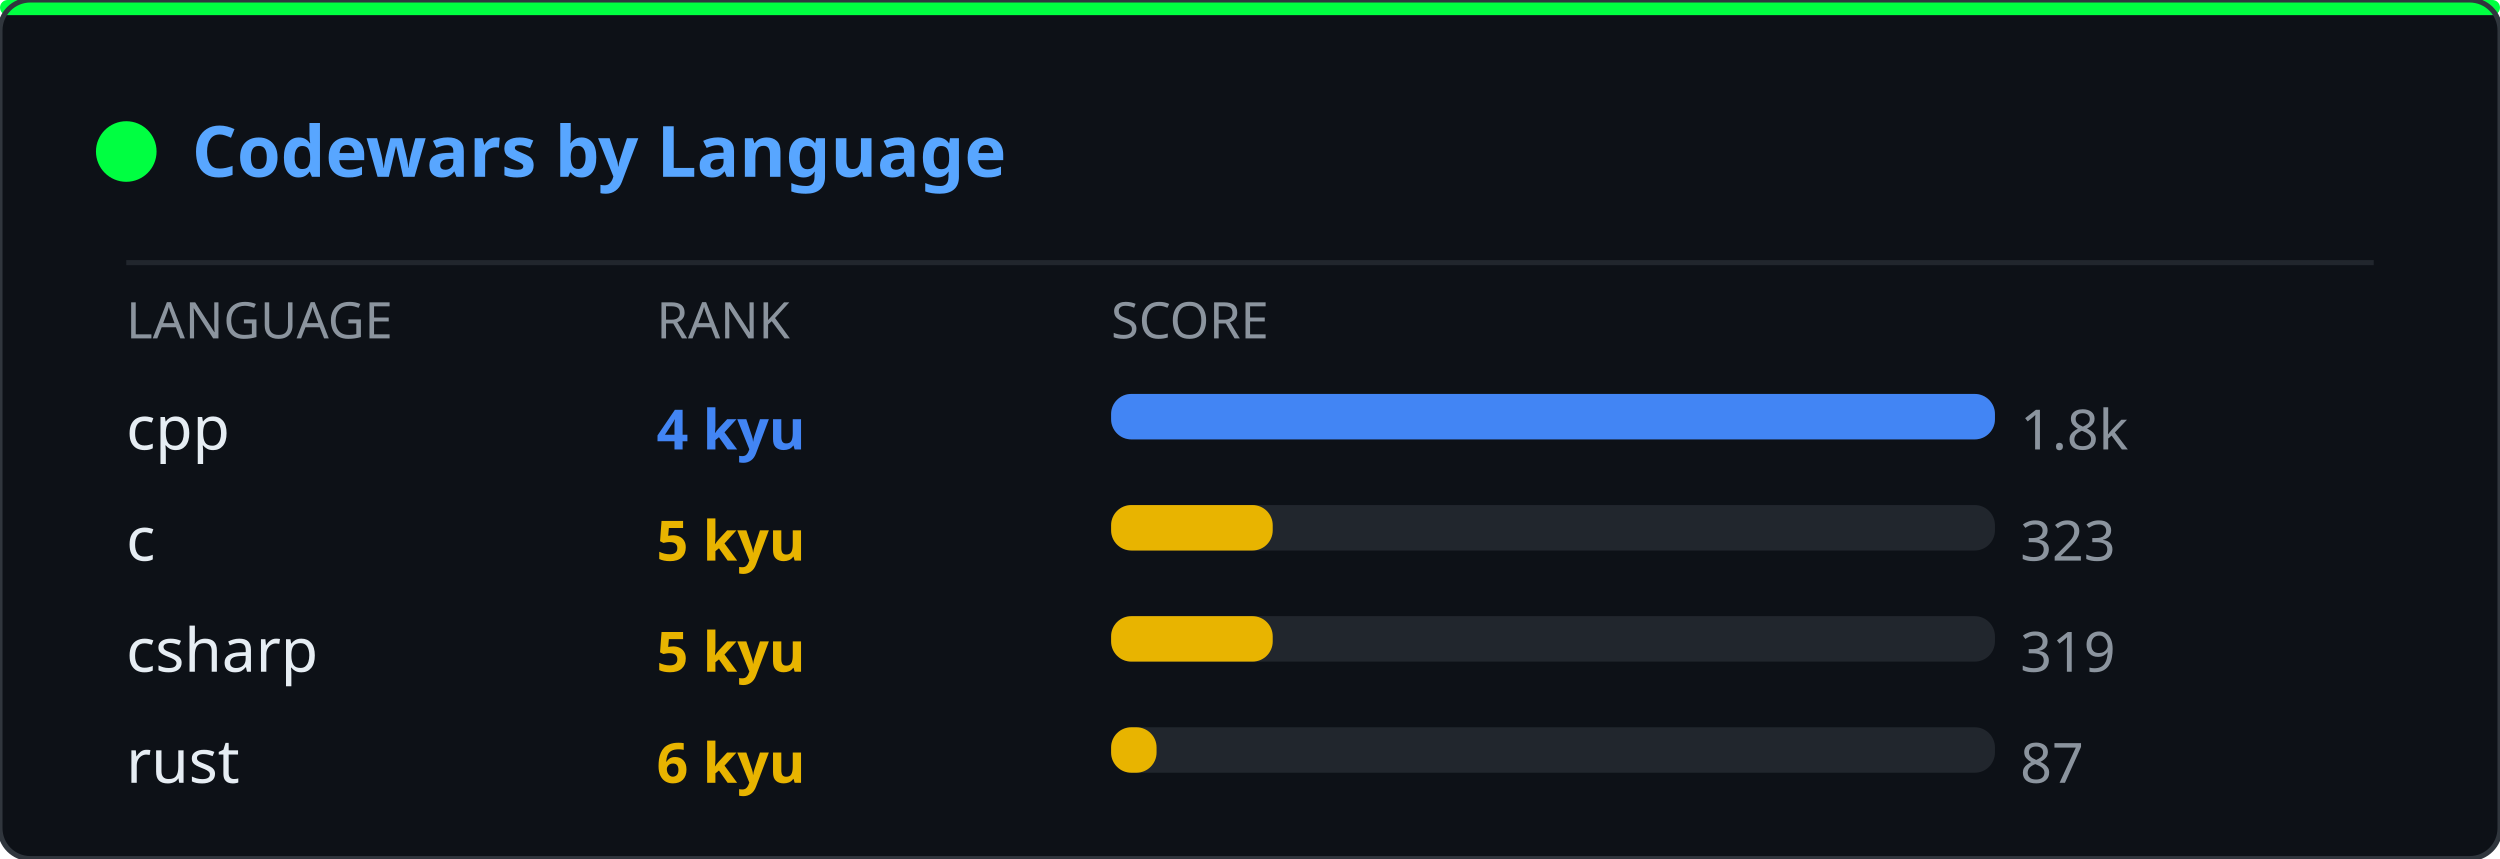
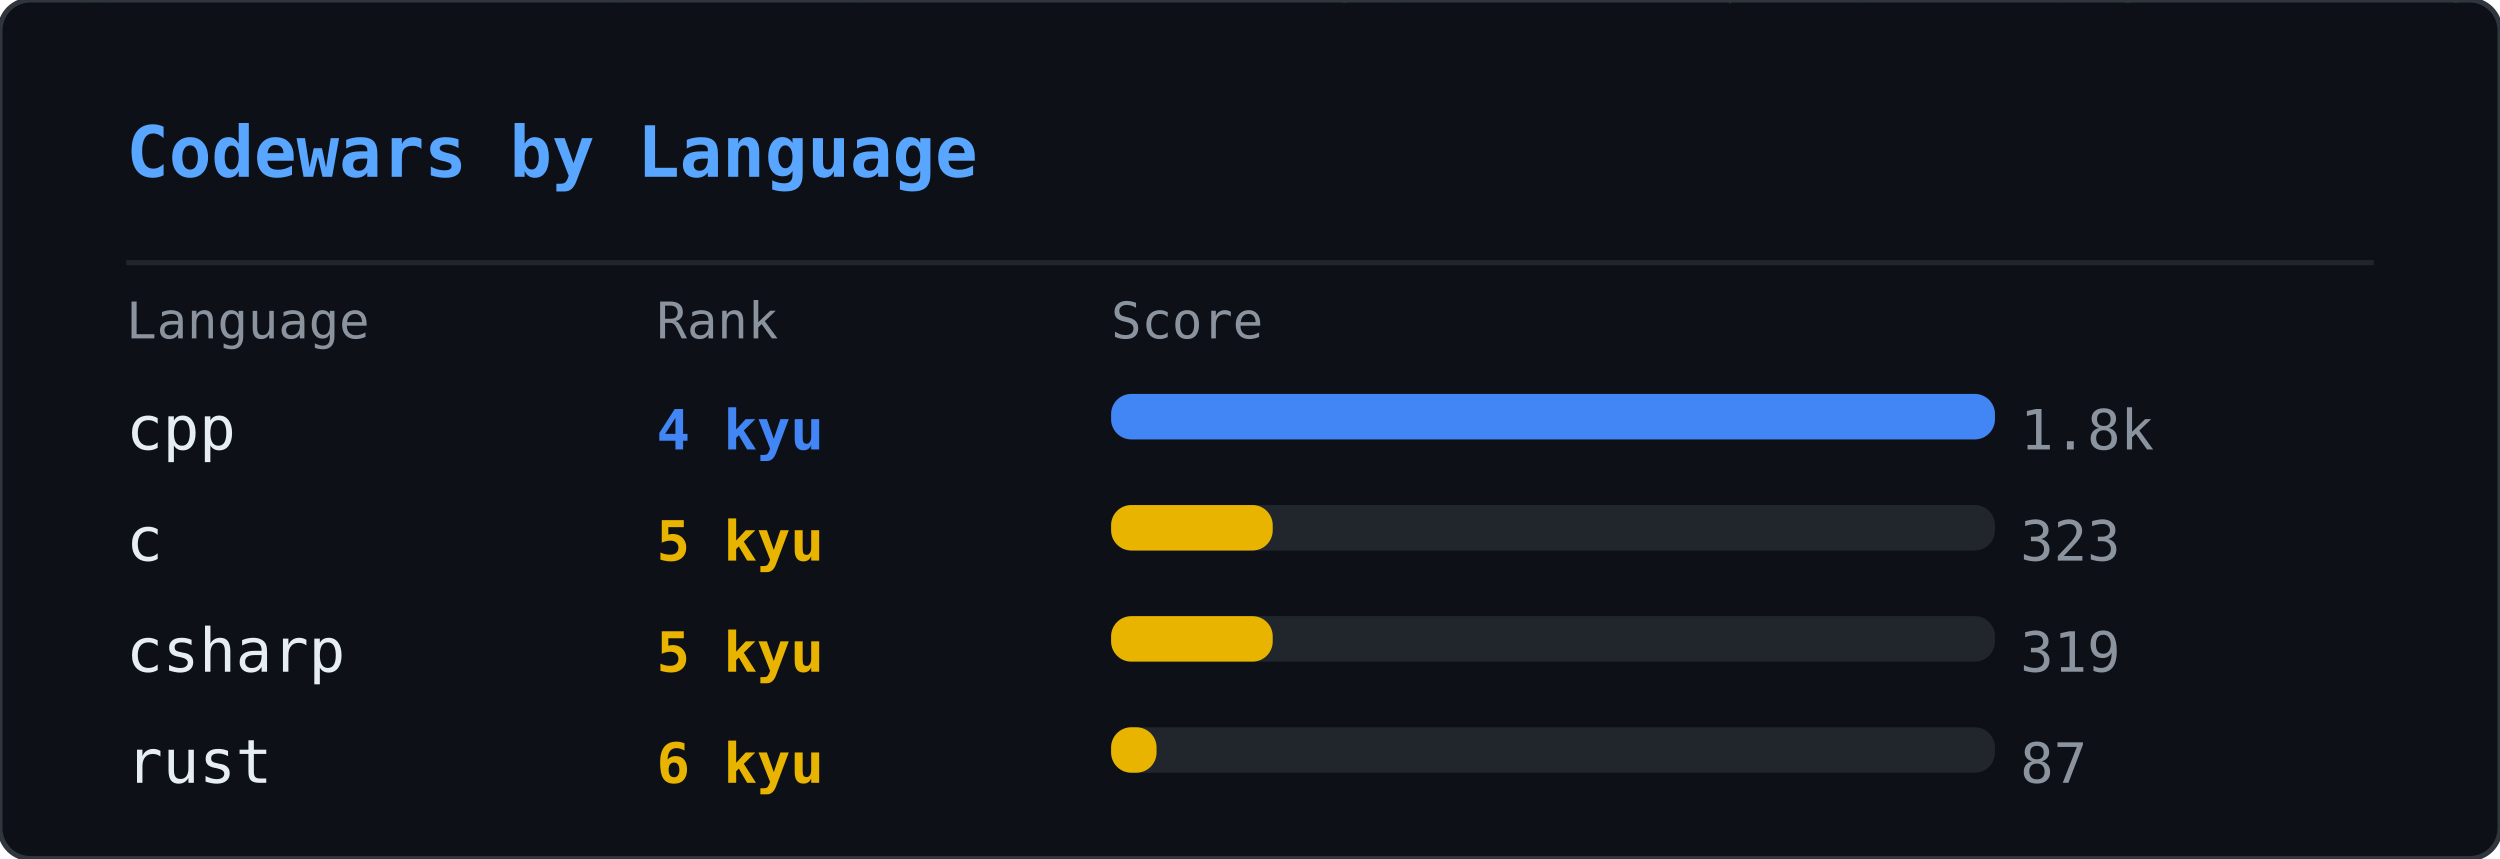
<svg xmlns="http://www.w3.org/2000/svg" width="495" height="170" viewBox="0 0 495 170">
  <defs>
    <clipPath id="cwl-clip">
      <rect width="495" height="170" rx="6" />
    </clipPath>
  </defs>
  <rect width="495" height="170" rx="6" fill="#0d1117" />
  <g clip-path="url(#cwl-clip)">
    <g opacity="0.22">
      <style>@keyframes cwl0{from{transform:translateY(-74px)}to{transform:translateY(184px)}}@keyframes cwl1{from{transform:translateY(-46px)}to{transform:translateY(184px)}}@keyframes cwl2{from{transform:translateY(-46px)}to{transform:translateY(184px)}}@keyframes cwl3{from{transform:translateY(-46px)}to{transform:translateY(184px)}}@keyframes cwl4{from{transform:translateY(-46px)}to{transform:translateY(184px)}}@keyframes cwl5{from{transform:translateY(-46px)}to{transform:translateY(184px)}}@keyframes cwl6{from{transform:translateY(-46px)}to{transform:translateY(184px)}}@keyframes cwl7{from{transform:translateY(-46px)}to{transform:translateY(184px)}}@keyframes cwl8{from{transform:translateY(-46px)}to{transform:translateY(184px)}}@keyframes cwl9{from{transform:translateY(-46px)}to{transform:translateY(184px)}}@keyframes cwl10{from{transform:translateY(-46px)}to{transform:translateY(184px)}}@keyframes cwl11{from{transform:translateY(-46px)}to{transform:translateY(184px)}}@keyframes cwl12{from{transform:translateY(-46px)}to{transform:translateY(184px)}}@keyframes cwl13{from{transform:translateY(-46px)}to{transform:translateY(184px)}}@keyframes cwl14{from{transform:translateY(-46px)}to{transform:translateY(184px)}}@keyframes cwl15{from{transform:translateY(-46px)}to{transform:translateY(184px)}}@keyframes cwl16{from{transform:translateY(-46px)}to{transform:translateY(184px)}}@keyframes cwl17{from{transform:translateY(-46px)}to{transform:translateY(184px)}}@keyframes cwl18{from{transform:translateY(-46px)}to{transform:translateY(184px)}}@keyframes cwl19{from{transform:translateY(-46px)}to{transform:translateY(184px)}}@keyframes cwl20{from{transform:translateY(-46px)}to{transform:translateY(184px)}}@keyframes cwl21{from{transform:translateY(-46px)}to{transform:translateY(184px)}}@keyframes cwl22{from{transform:translateY(-46px)}to{transform:translateY(184px)}}@keyframes cwl23{from{transform:translateY(-46px)}to{transform:translateY(184px)}}@keyframes cwl24{from{transform:translateY(-46px)}to{transform:translateY(184px)}}@keyframes cwl25{from{transform:translateY(-46px)}to{transform:translateY(184px)}}@keyframes cwl26{from{transform:translateY(-46px)}to{transform:translateY(184px)}}@keyframes cwl27{from{transform:translateY(-46px)}to{transform:translateY(184px)}}@keyframes cwl28{from{transform:translateY(-46px)}to{transform:translateY(184px)}}@keyframes cwl29{from{transform:translateY(-46px)}to{transform:translateY(184px)}}@keyframes cwl30{from{transform:translateY(-46px)}to{transform:translateY(184px)}}@keyframes cwl31{from{transform:translateY(-46px)}to{transform:translateY(184px)}}@keyframes cwl32{from{transform:translateY(-46px)}to{transform:translateY(184px)}}@keyframes cwl33{from{transform:translateY(-46px)}to{transform:translateY(184px)}}@keyframes cwl34{from{transform:translateY(-46px)}to{transform:translateY(184px)}}@keyframes cwl35{from{transform:translateY(-46px)}to{transform:translateY(184px)}}@keyframes cwl36{from{transform:translateY(-46px)}to{transform:translateY(184px)}}@keyframes cwl37{from{transform:translateY(-46px)}to{transform:translateY(184px)}}</style>
      <g style="animation:cwl0 2.62s linear infinite;animation-delay:-1.32s">
        <text x="122" y="0" font-family="monospace" font-size="12" fill="#00ff41">6</text>
        <text x="122" y="-14" font-family="monospace" font-size="12" fill="#00ff41" opacity="0.83">7</text>
        <text x="122" y="-28" font-family="monospace" font-size="12" fill="#00ff41" opacity="0.67">ｦ</text>
        <text x="122" y="-42" font-family="monospace" font-size="12" fill="#00ff41" opacity="0.50">ﾒ</text>
        <text x="122" y="-56" font-family="monospace" font-size="12" fill="#00ff41" opacity="0.33">ｬ</text>
        <text x="122" y="-70" font-family="monospace" font-size="12" fill="#00ff41" opacity="0.17">ﾕ</text>
      </g>
      <g style="animation:cwl1 1.53s linear infinite;animation-delay:-0.79s">
        <text x="428" y="0" font-family="monospace" font-size="12" fill="#00ff41">ﾉ</text>
        <text x="428" y="-14" font-family="monospace" font-size="12" fill="#00ff41" opacity="0.75">ｼ</text>
        <text x="428" y="-28" font-family="monospace" font-size="12" fill="#00ff41" opacity="0.50">ﾜ</text>
        <text x="428" y="-42" font-family="monospace" font-size="12" fill="#00ff41" opacity="0.25">ｸ</text>
      </g>
      <g style="animation:cwl2 2.56s linear infinite;animation-delay:-0.74s">
        <text x="198" y="0" font-family="monospace" font-size="12" fill="#00ff41">1</text>
        <text x="198" y="-14" font-family="monospace" font-size="12" fill="#00ff41" opacity="0.75">ﾛ</text>
        <text x="198" y="-28" font-family="monospace" font-size="12" fill="#00ff41" opacity="0.50">ｽ</text>
        <text x="198" y="-42" font-family="monospace" font-size="12" fill="#00ff41" opacity="0.25">6</text>
      </g>
      <g style="animation:cwl3 3.01s linear infinite;animation-delay:-1.33s">
        <text x="417" y="0" font-family="monospace" font-size="12" fill="#00ff41">ｮ</text>
        <text x="417" y="-14" font-family="monospace" font-size="12" fill="#00ff41" opacity="0.75">9</text>
        <text x="417" y="-28" font-family="monospace" font-size="12" fill="#00ff41" opacity="0.50">ｶ</text>
        <text x="417" y="-42" font-family="monospace" font-size="12" fill="#00ff41" opacity="0.25">ﾒ</text>
      </g>
      <g style="animation:cwl4 2.02s linear infinite;animation-delay:-0.78s">
        <text x="260" y="0" font-family="monospace" font-size="12" fill="#00ff41">ﾋ</text>
        <text x="260" y="-14" font-family="monospace" font-size="12" fill="#00ff41" opacity="0.75">ﾐ</text>
        <text x="260" y="-28" font-family="monospace" font-size="12" fill="#00ff41" opacity="0.50">ｬ</text>
        <text x="260" y="-42" font-family="monospace" font-size="12" fill="#00ff41" opacity="0.25">6</text>
      </g>
      <g style="animation:cwl5 1.91s linear infinite;animation-delay:-1.85s">
        <text x="482" y="0" font-family="monospace" font-size="12" fill="#00ff41">ｮ</text>
        <text x="482" y="-14" font-family="monospace" font-size="12" fill="#00ff41" opacity="0.75">ﾉ</text>
        <text x="482" y="-28" font-family="monospace" font-size="12" fill="#00ff41" opacity="0.50">ﾚ</text>
        <text x="482" y="-42" font-family="monospace" font-size="12" fill="#00ff41" opacity="0.25">ｩ</text>
      </g>
      <g style="animation:cwl6 3.02s linear infinite;animation-delay:-2.58s">
        <text x="127" y="0" font-family="monospace" font-size="12" fill="#00ff41">ﾓ</text>
        <text x="127" y="-14" font-family="monospace" font-size="12" fill="#00ff41" opacity="0.75">ｪ</text>
        <text x="127" y="-28" font-family="monospace" font-size="12" fill="#00ff41" opacity="0.50">ﾀ</text>
        <text x="127" y="-42" font-family="monospace" font-size="12" fill="#00ff41" opacity="0.25">ｴ</text>
      </g>
      <g style="animation:cwl7 2.80s linear infinite;animation-delay:-1.92s">
        <text x="274" y="0" font-family="monospace" font-size="12" fill="#00ff41">ｹ</text>
        <text x="274" y="-14" font-family="monospace" font-size="12" fill="#00ff41" opacity="0.75">ﾕ</text>
        <text x="274" y="-28" font-family="monospace" font-size="12" fill="#00ff41" opacity="0.50">ﾆ</text>
        <text x="274" y="-42" font-family="monospace" font-size="12" fill="#00ff41" opacity="0.25">ｾ</text>
      </g>
      <g style="animation:cwl8 1.54s linear infinite;animation-delay:-0.32s">
        <text x="361" y="0" font-family="monospace" font-size="12" fill="#00ff41">ﾄ</text>
        <text x="361" y="-14" font-family="monospace" font-size="12" fill="#00ff41" opacity="0.75">ﾐ</text>
        <text x="361" y="-28" font-family="monospace" font-size="12" fill="#00ff41" opacity="0.50">ﾓ</text>
        <text x="361" y="-42" font-family="monospace" font-size="12" fill="#00ff41" opacity="0.25">ｼ</text>
      </g>
      <g style="animation:cwl9 2.51s linear infinite;animation-delay:-2.25s">
        <text x="366" y="0" font-family="monospace" font-size="12" fill="#00ff41">ｹ</text>
        <text x="366" y="-14" font-family="monospace" font-size="12" fill="#00ff41" opacity="0.75">ｫ</text>
        <text x="366" y="-28" font-family="monospace" font-size="12" fill="#00ff41" opacity="0.50">ﾉ</text>
        <text x="366" y="-42" font-family="monospace" font-size="12" fill="#00ff41" opacity="0.25">ﾈ</text>
      </g>
      <g style="animation:cwl10 2.91s linear infinite;animation-delay:-0.33s">
        <text x="262" y="0" font-family="monospace" font-size="12" fill="#00ff41">ｮ</text>
        <text x="262" y="-14" font-family="monospace" font-size="12" fill="#00ff41" opacity="0.75">ﾘ</text>
        <text x="262" y="-28" font-family="monospace" font-size="12" fill="#00ff41" opacity="0.50">ﾜ</text>
        <text x="262" y="-42" font-family="monospace" font-size="12" fill="#00ff41" opacity="0.25">3</text>
      </g>
      <g style="animation:cwl11 2.27s linear infinite;animation-delay:-0.69s">
        <text x="121" y="0" font-family="monospace" font-size="12" fill="#00ff41">ｧ</text>
        <text x="121" y="-14" font-family="monospace" font-size="12" fill="#00ff41" opacity="0.75">ｷ</text>
        <text x="121" y="-28" font-family="monospace" font-size="12" fill="#00ff41" opacity="0.50">ﾐ</text>
        <text x="121" y="-42" font-family="monospace" font-size="12" fill="#00ff41" opacity="0.25">ｭ</text>
      </g>
      <g style="animation:cwl12 1.86s linear infinite;animation-delay:-0.26s">
        <text x="341" y="0" font-family="monospace" font-size="12" fill="#00ff41">ﾀ</text>
        <text x="341" y="-14" font-family="monospace" font-size="12" fill="#00ff41" opacity="0.75">4</text>
        <text x="341" y="-28" font-family="monospace" font-size="12" fill="#00ff41" opacity="0.50">ﾊ</text>
        <text x="341" y="-42" font-family="monospace" font-size="12" fill="#00ff41" opacity="0.25">ｱ</text>
      </g>
      <g style="animation:cwl13 2.62s linear infinite;animation-delay:-1.56s">
        <text x="112" y="0" font-family="monospace" font-size="12" fill="#00ff41">ﾝ</text>
        <text x="112" y="-14" font-family="monospace" font-size="12" fill="#00ff41" opacity="0.75">ﾁ</text>
        <text x="112" y="-28" font-family="monospace" font-size="12" fill="#00ff41" opacity="0.50">0</text>
        <text x="112" y="-42" font-family="monospace" font-size="12" fill="#00ff41" opacity="0.25">ｩ</text>
      </g>
      <g style="animation:cwl14 1.92s linear infinite;animation-delay:-1.12s">
        <text x="240" y="0" font-family="monospace" font-size="12" fill="#00ff41">6</text>
        <text x="240" y="-14" font-family="monospace" font-size="12" fill="#00ff41" opacity="0.75">ﾕ</text>
        <text x="240" y="-28" font-family="monospace" font-size="12" fill="#00ff41" opacity="0.50">ﾛ</text>
        <text x="240" y="-42" font-family="monospace" font-size="12" fill="#00ff41" opacity="0.25">ｹ</text>
      </g>
      <g style="animation:cwl15 1.74s linear infinite;animation-delay:-1.65s">
        <text x="29" y="0" font-family="monospace" font-size="12" fill="#00ff41">ｴ</text>
        <text x="29" y="-14" font-family="monospace" font-size="12" fill="#00ff41" opacity="0.75">ｩ</text>
        <text x="29" y="-28" font-family="monospace" font-size="12" fill="#00ff41" opacity="0.50">ﾔ</text>
        <text x="29" y="-42" font-family="monospace" font-size="12" fill="#00ff41" opacity="0.25">1</text>
      </g>
      <g style="animation:cwl16 1.56s linear infinite;animation-delay:-0.04s">
        <text x="110" y="0" font-family="monospace" font-size="12" fill="#00ff41">ﾉ</text>
        <text x="110" y="-14" font-family="monospace" font-size="12" fill="#00ff41" opacity="0.75">6</text>
        <text x="110" y="-28" font-family="monospace" font-size="12" fill="#00ff41" opacity="0.50">ｿ</text>
        <text x="110" y="-42" font-family="monospace" font-size="12" fill="#00ff41" opacity="0.25">ﾉ</text>
      </g>
      <g style="animation:cwl17 3.14s linear infinite;animation-delay:-1.79s">
        <text x="399" y="0" font-family="monospace" font-size="12" fill="#00ff41">ﾊ</text>
        <text x="399" y="-14" font-family="monospace" font-size="12" fill="#00ff41" opacity="0.75">ﾊ</text>
        <text x="399" y="-28" font-family="monospace" font-size="12" fill="#00ff41" opacity="0.50">ﾉ</text>
        <text x="399" y="-42" font-family="monospace" font-size="12" fill="#00ff41" opacity="0.25">9</text>
      </g>
      <g style="animation:cwl18 2.72s linear infinite;animation-delay:-1.13s">
        <text x="262" y="0" font-family="monospace" font-size="12" fill="#00ff41">1</text>
        <text x="262" y="-14" font-family="monospace" font-size="12" fill="#00ff41" opacity="0.75">ﾓ</text>
        <text x="262" y="-28" font-family="monospace" font-size="12" fill="#00ff41" opacity="0.50">ﾝ</text>
        <text x="262" y="-42" font-family="monospace" font-size="12" fill="#00ff41" opacity="0.25">3</text>
      </g>
      <g style="animation:cwl19 1.86s linear infinite;animation-delay:-0.88s">
        <text x="337" y="0" font-family="monospace" font-size="12" fill="#00ff41">ｵ</text>
        <text x="337" y="-14" font-family="monospace" font-size="12" fill="#00ff41" opacity="0.75">ｶ</text>
        <text x="337" y="-28" font-family="monospace" font-size="12" fill="#00ff41" opacity="0.50">ｮ</text>
        <text x="337" y="-42" font-family="monospace" font-size="12" fill="#00ff41" opacity="0.25">ﾘ</text>
      </g>
      <g style="animation:cwl20 2.72s linear infinite;animation-delay:-1.72s">
        <text x="405" y="0" font-family="monospace" font-size="12" fill="#00ff41">ｶ</text>
        <text x="405" y="-14" font-family="monospace" font-size="12" fill="#00ff41" opacity="0.75">8</text>
        <text x="405" y="-28" font-family="monospace" font-size="12" fill="#00ff41" opacity="0.50">ｴ</text>
        <text x="405" y="-42" font-family="monospace" font-size="12" fill="#00ff41" opacity="0.25">ﾄ</text>
      </g>
      <g style="animation:cwl21 3.10s linear infinite;animation-delay:-0.19s">
        <text x="23" y="0" font-family="monospace" font-size="12" fill="#00ff41">1</text>
        <text x="23" y="-14" font-family="monospace" font-size="12" fill="#00ff41" opacity="0.75">ﾘ</text>
        <text x="23" y="-28" font-family="monospace" font-size="12" fill="#00ff41" opacity="0.50">ｭ</text>
        <text x="23" y="-42" font-family="monospace" font-size="12" fill="#00ff41" opacity="0.25">ｧ</text>
      </g>
      <g style="animation:cwl22 1.97s linear infinite;animation-delay:-1.14s">
        <text x="128" y="0" font-family="monospace" font-size="12" fill="#00ff41">ﾚ</text>
        <text x="128" y="-14" font-family="monospace" font-size="12" fill="#00ff41" opacity="0.75">ｮ</text>
        <text x="128" y="-28" font-family="monospace" font-size="12" fill="#00ff41" opacity="0.50">ｭ</text>
        <text x="128" y="-42" font-family="monospace" font-size="12" fill="#00ff41" opacity="0.25">ﾎ</text>
      </g>
      <g style="animation:cwl23 2.36s linear infinite;animation-delay:-0.45s">
        <text x="116" y="0" font-family="monospace" font-size="12" fill="#00ff41">ﾍ</text>
        <text x="116" y="-14" font-family="monospace" font-size="12" fill="#00ff41" opacity="0.75">1</text>
        <text x="116" y="-28" font-family="monospace" font-size="12" fill="#00ff41" opacity="0.50">4</text>
        <text x="116" y="-42" font-family="monospace" font-size="12" fill="#00ff41" opacity="0.25">ｳ</text>
      </g>
      <g style="animation:cwl24 1.71s linear infinite;animation-delay:-1.60s">
        <text x="136" y="0" font-family="monospace" font-size="12" fill="#00ff41">1</text>
        <text x="136" y="-14" font-family="monospace" font-size="12" fill="#00ff41" opacity="0.75">ﾝ</text>
        <text x="136" y="-28" font-family="monospace" font-size="12" fill="#00ff41" opacity="0.50">ﾙ</text>
        <text x="136" y="-42" font-family="monospace" font-size="12" fill="#00ff41" opacity="0.25">8</text>
      </g>
      <g style="animation:cwl25 2.63s linear infinite;animation-delay:-0.95s">
        <text x="405" y="0" font-family="monospace" font-size="12" fill="#00ff41">ﾗ</text>
        <text x="405" y="-14" font-family="monospace" font-size="12" fill="#00ff41" opacity="0.75">3</text>
        <text x="405" y="-28" font-family="monospace" font-size="12" fill="#00ff41" opacity="0.50">ﾌ</text>
        <text x="405" y="-42" font-family="monospace" font-size="12" fill="#00ff41" opacity="0.25">ｨ</text>
      </g>
      <g style="animation:cwl26 2.44s linear infinite;animation-delay:-2.31s">
        <text x="167" y="0" font-family="monospace" font-size="12" fill="#00ff41">ｷ</text>
        <text x="167" y="-14" font-family="monospace" font-size="12" fill="#00ff41" opacity="0.75">ﾆ</text>
        <text x="167" y="-28" font-family="monospace" font-size="12" fill="#00ff41" opacity="0.50">ﾀ</text>
        <text x="167" y="-42" font-family="monospace" font-size="12" fill="#00ff41" opacity="0.25">ｬ</text>
      </g>
      <g style="animation:cwl27 1.78s linear infinite;animation-delay:-1.30s">
        <text x="300" y="0" font-family="monospace" font-size="12" fill="#00ff41">ﾝ</text>
        <text x="300" y="-14" font-family="monospace" font-size="12" fill="#00ff41" opacity="0.75">ﾗ</text>
        <text x="300" y="-28" font-family="monospace" font-size="12" fill="#00ff41" opacity="0.50">ｫ</text>
        <text x="300" y="-42" font-family="monospace" font-size="12" fill="#00ff41" opacity="0.25">ｭ</text>
      </g>
      <g style="animation:cwl28 2.89s linear infinite;animation-delay:-0.07s">
        <text x="14" y="0" font-family="monospace" font-size="12" fill="#00ff41">ｧ</text>
        <text x="14" y="-14" font-family="monospace" font-size="12" fill="#00ff41" opacity="0.75">ｨ</text>
        <text x="14" y="-28" font-family="monospace" font-size="12" fill="#00ff41" opacity="0.50">ﾃ</text>
        <text x="14" y="-42" font-family="monospace" font-size="12" fill="#00ff41" opacity="0.25">ｮ</text>
      </g>
      <g style="animation:cwl29 2.43s linear infinite;animation-delay:-2.19s">
        <text x="381" y="0" font-family="monospace" font-size="12" fill="#00ff41">ｫ</text>
        <text x="381" y="-14" font-family="monospace" font-size="12" fill="#00ff41" opacity="0.75">ｵ</text>
        <text x="381" y="-28" font-family="monospace" font-size="12" fill="#00ff41" opacity="0.50">ﾛ</text>
        <text x="381" y="-42" font-family="monospace" font-size="12" fill="#00ff41" opacity="0.25">ﾕ</text>
      </g>
      <g style="animation:cwl30 1.56s linear infinite;animation-delay:-1.00s">
        <text x="273" y="0" font-family="monospace" font-size="12" fill="#00ff41">ｷ</text>
        <text x="273" y="-14" font-family="monospace" font-size="12" fill="#00ff41" opacity="0.75">ﾀ</text>
        <text x="273" y="-28" font-family="monospace" font-size="12" fill="#00ff41" opacity="0.50">0</text>
        <text x="273" y="-42" font-family="monospace" font-size="12" fill="#00ff41" opacity="0.25">ｯ</text>
      </g>
      <g style="animation:cwl31 2.25s linear infinite;animation-delay:-1.50s">
        <text x="405" y="0" font-family="monospace" font-size="12" fill="#00ff41">ﾆ</text>
        <text x="405" y="-14" font-family="monospace" font-size="12" fill="#00ff41" opacity="0.75">ｹ</text>
        <text x="405" y="-28" font-family="monospace" font-size="12" fill="#00ff41" opacity="0.50">ｩ</text>
        <text x="405" y="-42" font-family="monospace" font-size="12" fill="#00ff41" opacity="0.25">ﾔ</text>
      </g>
      <g style="animation:cwl32 1.66s linear infinite;animation-delay:-0.02s">
        <text x="20" y="0" font-family="monospace" font-size="12" fill="#00ff41">ﾗ</text>
        <text x="20" y="-14" font-family="monospace" font-size="12" fill="#00ff41" opacity="0.75">8</text>
        <text x="20" y="-28" font-family="monospace" font-size="12" fill="#00ff41" opacity="0.50">ｭ</text>
        <text x="20" y="-42" font-family="monospace" font-size="12" fill="#00ff41" opacity="0.25">ﾆ</text>
      </g>
      <g style="animation:cwl33 3.04s linear infinite;animation-delay:-1.83s">
        <text x="262" y="0" font-family="monospace" font-size="12" fill="#00ff41">1</text>
        <text x="262" y="-14" font-family="monospace" font-size="12" fill="#00ff41" opacity="0.75">ｻ</text>
        <text x="262" y="-28" font-family="monospace" font-size="12" fill="#00ff41" opacity="0.50">ﾂ</text>
        <text x="262" y="-42" font-family="monospace" font-size="12" fill="#00ff41" opacity="0.25">ﾏ</text>
      </g>
      <g style="animation:cwl34 2.66s linear infinite;animation-delay:-1.26s">
        <text x="38" y="0" font-family="monospace" font-size="12" fill="#00ff41">ﾖ</text>
        <text x="38" y="-14" font-family="monospace" font-size="12" fill="#00ff41" opacity="0.75">ﾅ</text>
        <text x="38" y="-28" font-family="monospace" font-size="12" fill="#00ff41" opacity="0.50">ｫ</text>
        <text x="38" y="-42" font-family="monospace" font-size="12" fill="#00ff41" opacity="0.25">ﾝ</text>
      </g>
      <g style="animation:cwl35 1.66s linear infinite;animation-delay:-0.43s">
        <text x="290" y="0" font-family="monospace" font-size="12" fill="#00ff41">ﾊ</text>
        <text x="290" y="-14" font-family="monospace" font-size="12" fill="#00ff41" opacity="0.75">ﾒ</text>
        <text x="290" y="-28" font-family="monospace" font-size="12" fill="#00ff41" opacity="0.50">ﾊ</text>
        <text x="290" y="-42" font-family="monospace" font-size="12" fill="#00ff41" opacity="0.25">ｯ</text>
      </g>
      <g style="animation:cwl36 3.05s linear infinite;animation-delay:-1.73s">
        <text x="422" y="0" font-family="monospace" font-size="12" fill="#00ff41">ﾐ</text>
        <text x="422" y="-14" font-family="monospace" font-size="12" fill="#00ff41" opacity="0.75">0</text>
        <text x="422" y="-28" font-family="monospace" font-size="12" fill="#00ff41" opacity="0.50">ｼ</text>
        <text x="422" y="-42" font-family="monospace" font-size="12" fill="#00ff41" opacity="0.25">ｸ</text>
      </g>
      <g style="animation:cwl37 2.19s linear infinite;animation-delay:-0.36s">
        <text x="10" y="0" font-family="monospace" font-size="12" fill="#00ff41">1</text>
        <text x="10" y="-14" font-family="monospace" font-size="12" fill="#00ff41" opacity="0.75">ｬ</text>
        <text x="10" y="-28" font-family="monospace" font-size="12" fill="#00ff41" opacity="0.50">ﾕ</text>
        <text x="10" y="-42" font-family="monospace" font-size="12" fill="#00ff41" opacity="0.25">ｯ</text>
      </g>
    </g>
  </g>
-   <rect width="495" height="3" rx="1.5" fill="#00ff41" />
  <rect width="495" height="170" rx="6" fill="none" stroke="#30363d" stroke-width="1" />
-   <circle cx="25" cy="30" r="6" fill="#00ff41" />
-   <text x="38" y="35" font-family="'Segoe UI',Ubuntu,sans-serif" font-size="14" font-weight="600" fill="#58a6ff">Codewars by Language</text>
+   <text x="25" y="35" font-family="monospace" font-size="14" font-weight="600" fill="#58a6ff">Codewars by Language</text>
  <line x1="25" y1="52" x2="470" y2="52" stroke="#21262d" stroke-width="1" />
-   <text x="25" y="67" font-family="'Segoe UI',Ubuntu,sans-serif" font-size="10" fill="#8b949e">LANGUAGE</text>
-   <text x="130" y="67" font-family="'Segoe UI',Ubuntu,sans-serif" font-size="10" fill="#8b949e">RANK</text>
-   <text x="220" y="67" font-family="'Segoe UI',Ubuntu,sans-serif" font-size="10" fill="#8b949e">SCORE</text>
-   <text x="25" y="89" font-family="'Segoe UI',Ubuntu,sans-serif" font-size="12" fill="#e6edf3">cpp</text>
-   <text x="130" y="89" font-family="'Segoe UI',Ubuntu,sans-serif" font-size="11" font-weight="600" fill="#4285f4">4 kyu</text>
+   <text x="25" y="67" font-family="monospace" font-size="10" fill="#8b949e">Language</text>
+   <text x="130" y="67" font-family="monospace" font-size="10" fill="#8b949e">Rank</text>
+   <text x="220" y="67" font-family="monospace" font-size="10" fill="#8b949e">Score</text>
+   <text x="25" y="89" font-family="monospace" font-size="12" fill="#e6edf3">cpp</text>
+   <text x="130" y="89" font-family="monospace" font-size="11" font-weight="600" fill="#4285f4">4 kyu</text>
  <rect x="220" y="78" width="175" height="9" rx="4" fill="#21262d" />
  <rect x="220" y="78" width="175" height="9" rx="4" fill="#4285f4" />
-   <text x="400" y="89" font-family="'Segoe UI',Ubuntu,sans-serif" font-size="11" fill="#8b949e">1.8k</text>
-   <text x="25" y="111" font-family="'Segoe UI',Ubuntu,sans-serif" font-size="12" fill="#e6edf3">c</text>
-   <text x="130" y="111" font-family="'Segoe UI',Ubuntu,sans-serif" font-size="11" font-weight="600" fill="#e8b400">5 kyu</text>
+   <text x="400" y="89" font-family="monospace" font-size="11" fill="#8b949e">1.8k</text>
+   <text x="25" y="111" font-family="monospace" font-size="12" fill="#e6edf3">c</text>
+   <text x="130" y="111" font-family="monospace" font-size="11" font-weight="600" fill="#e8b400">5 kyu</text>
  <rect x="220" y="100" width="175" height="9" rx="4" fill="#21262d" />
  <rect x="220" y="100" width="32" height="9" rx="4" fill="#e8b400" />
-   <text x="400" y="111" font-family="'Segoe UI',Ubuntu,sans-serif" font-size="11" fill="#8b949e">323</text>
-   <text x="25" y="133" font-family="'Segoe UI',Ubuntu,sans-serif" font-size="12" fill="#e6edf3">csharp</text>
-   <text x="130" y="133" font-family="'Segoe UI',Ubuntu,sans-serif" font-size="11" font-weight="600" fill="#e8b400">5 kyu</text>
+   <text x="400" y="111" font-family="monospace" font-size="11" fill="#8b949e">323</text>
+   <text x="25" y="133" font-family="monospace" font-size="12" fill="#e6edf3">csharp</text>
+   <text x="130" y="133" font-family="monospace" font-size="11" font-weight="600" fill="#e8b400">5 kyu</text>
  <rect x="220" y="122" width="175" height="9" rx="4" fill="#21262d" />
  <rect x="220" y="122" width="32" height="9" rx="4" fill="#e8b400" />
-   <text x="400" y="133" font-family="'Segoe UI',Ubuntu,sans-serif" font-size="11" fill="#8b949e">319</text>
-   <text x="25" y="155" font-family="'Segoe UI',Ubuntu,sans-serif" font-size="12" fill="#e6edf3">rust</text>
-   <text x="130" y="155" font-family="'Segoe UI',Ubuntu,sans-serif" font-size="11" font-weight="600" fill="#e8b400">6 kyu</text>
+   <text x="400" y="133" font-family="monospace" font-size="11" fill="#8b949e">319</text>
+   <text x="25" y="155" font-family="monospace" font-size="12" fill="#e6edf3">rust</text>
+   <text x="130" y="155" font-family="monospace" font-size="11" font-weight="600" fill="#e8b400">6 kyu</text>
  <rect x="220" y="144" width="175" height="9" rx="4" fill="#21262d" />
  <rect x="220" y="144" width="9" height="9" rx="4" fill="#e8b400" />
-   <text x="400" y="155" font-family="'Segoe UI',Ubuntu,sans-serif" font-size="11" fill="#8b949e">87</text>
+   <text x="400" y="155" font-family="monospace" font-size="11" fill="#8b949e">87</text>
</svg>
